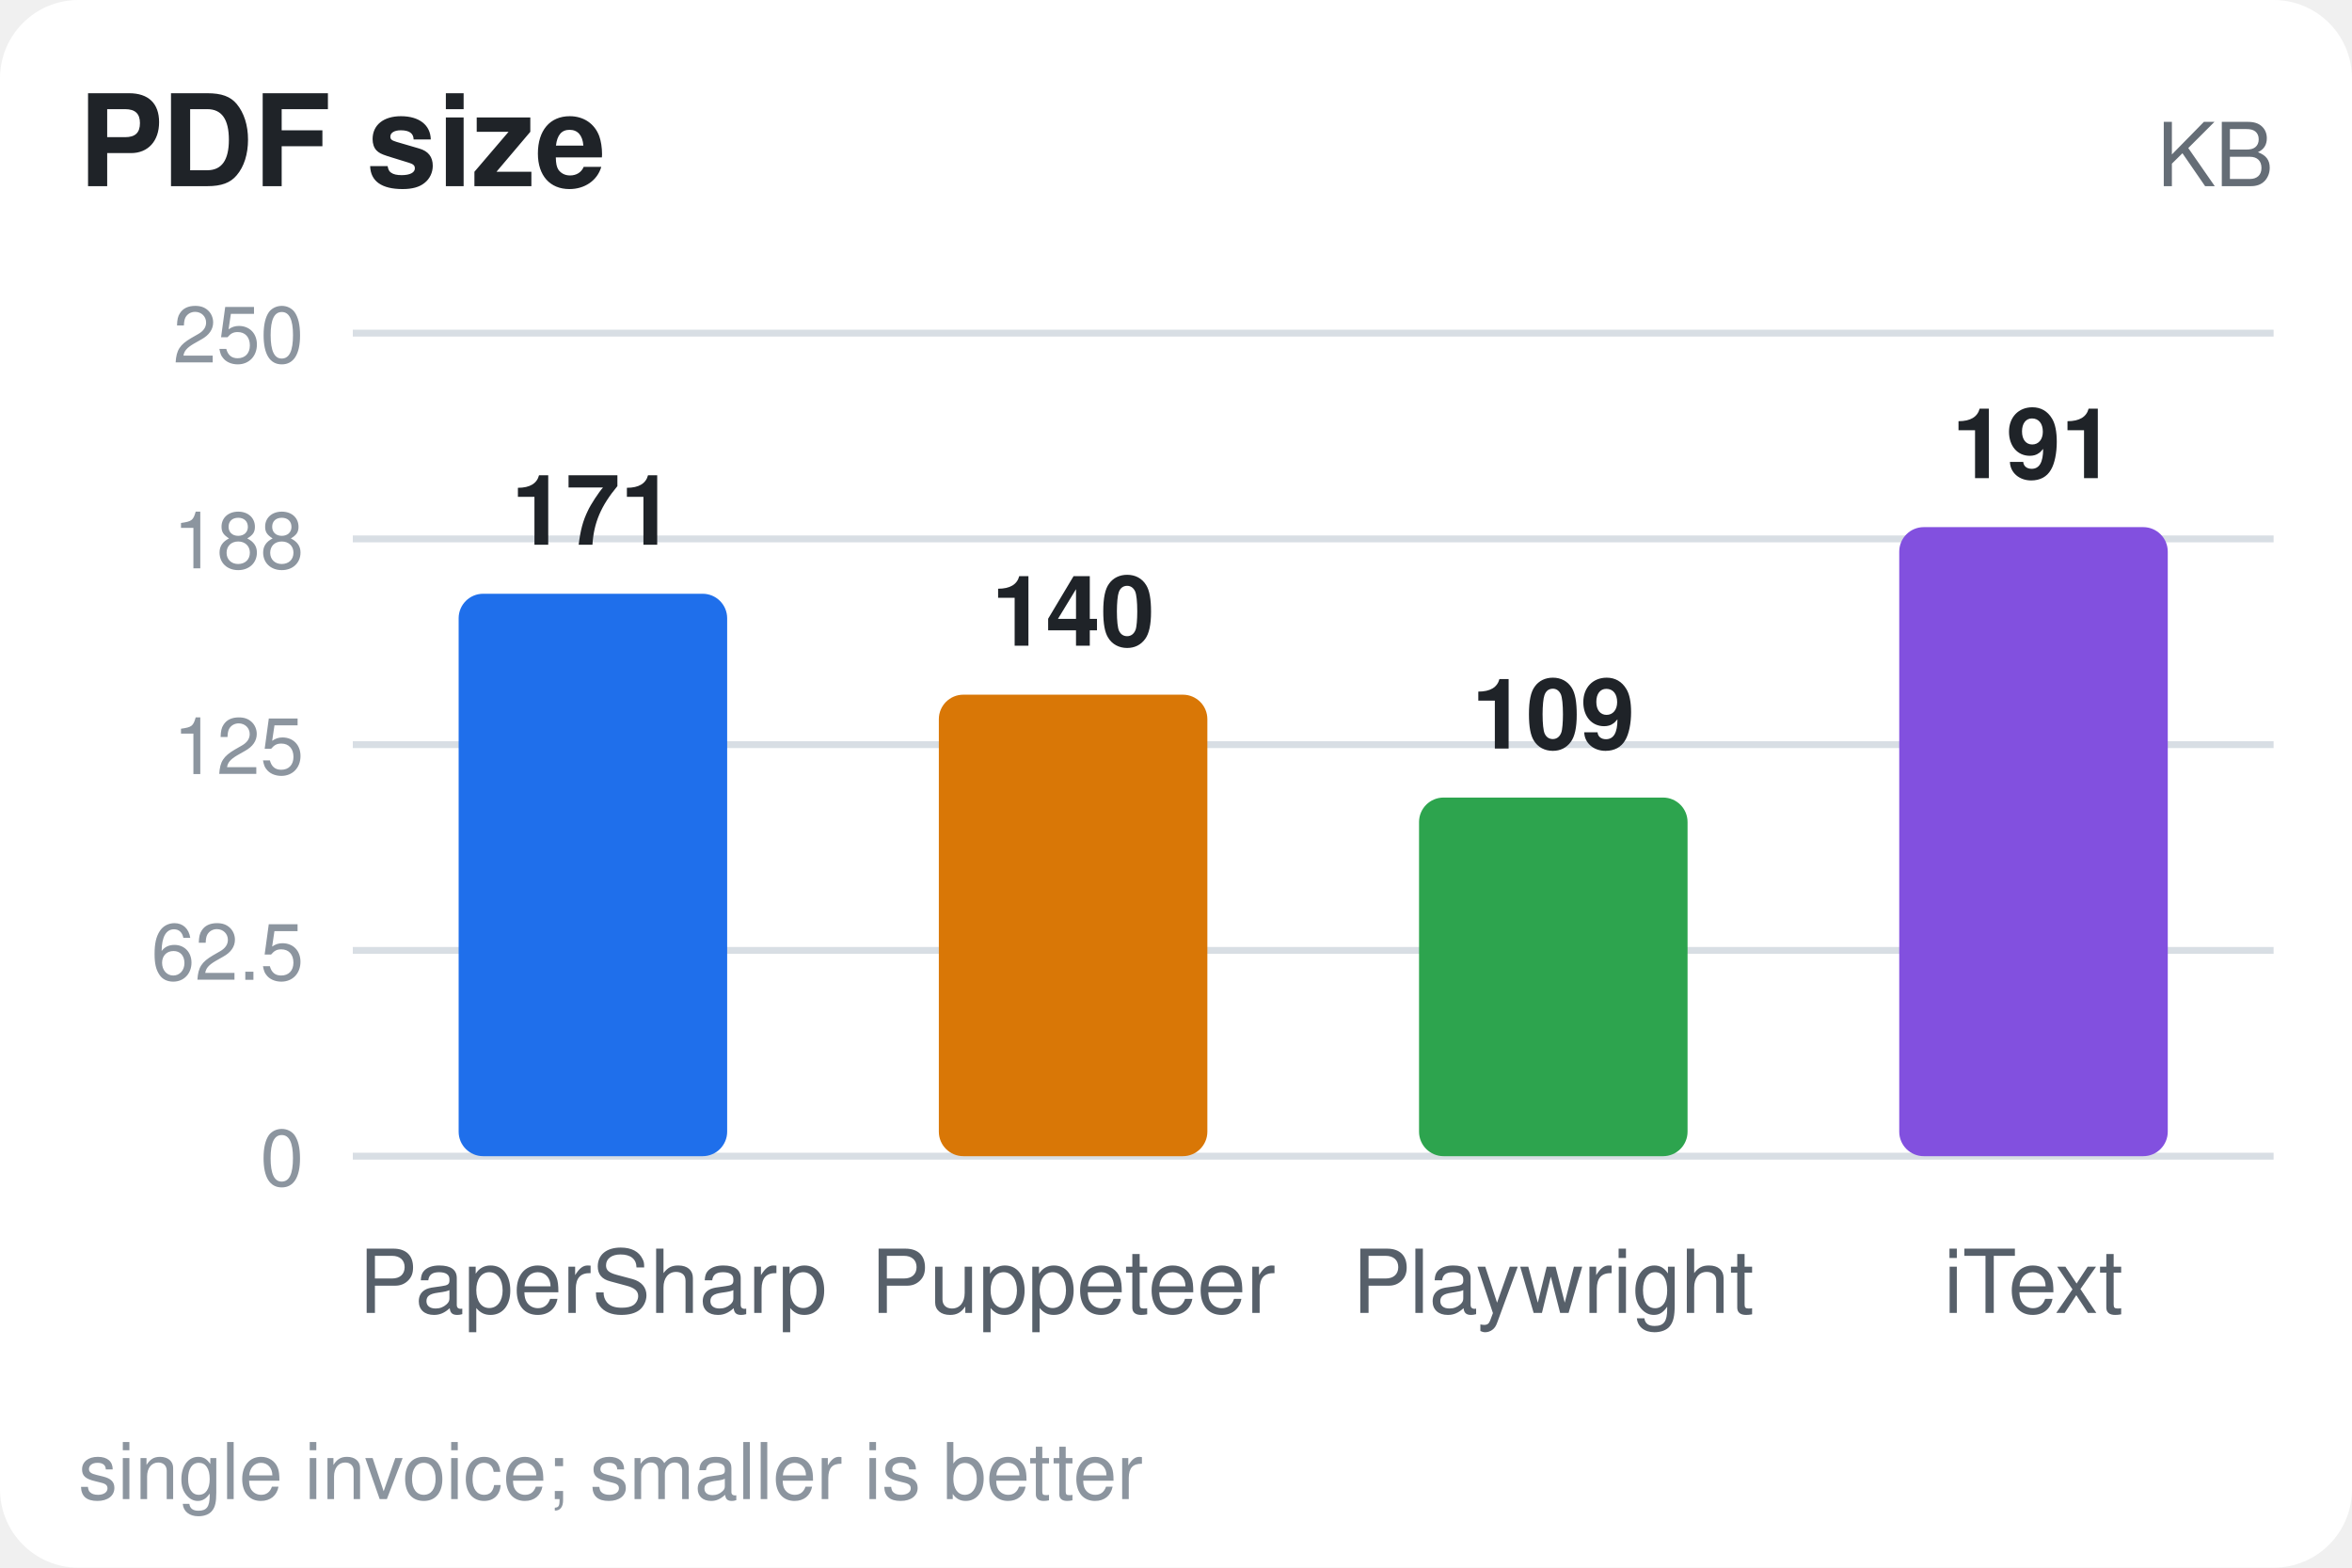
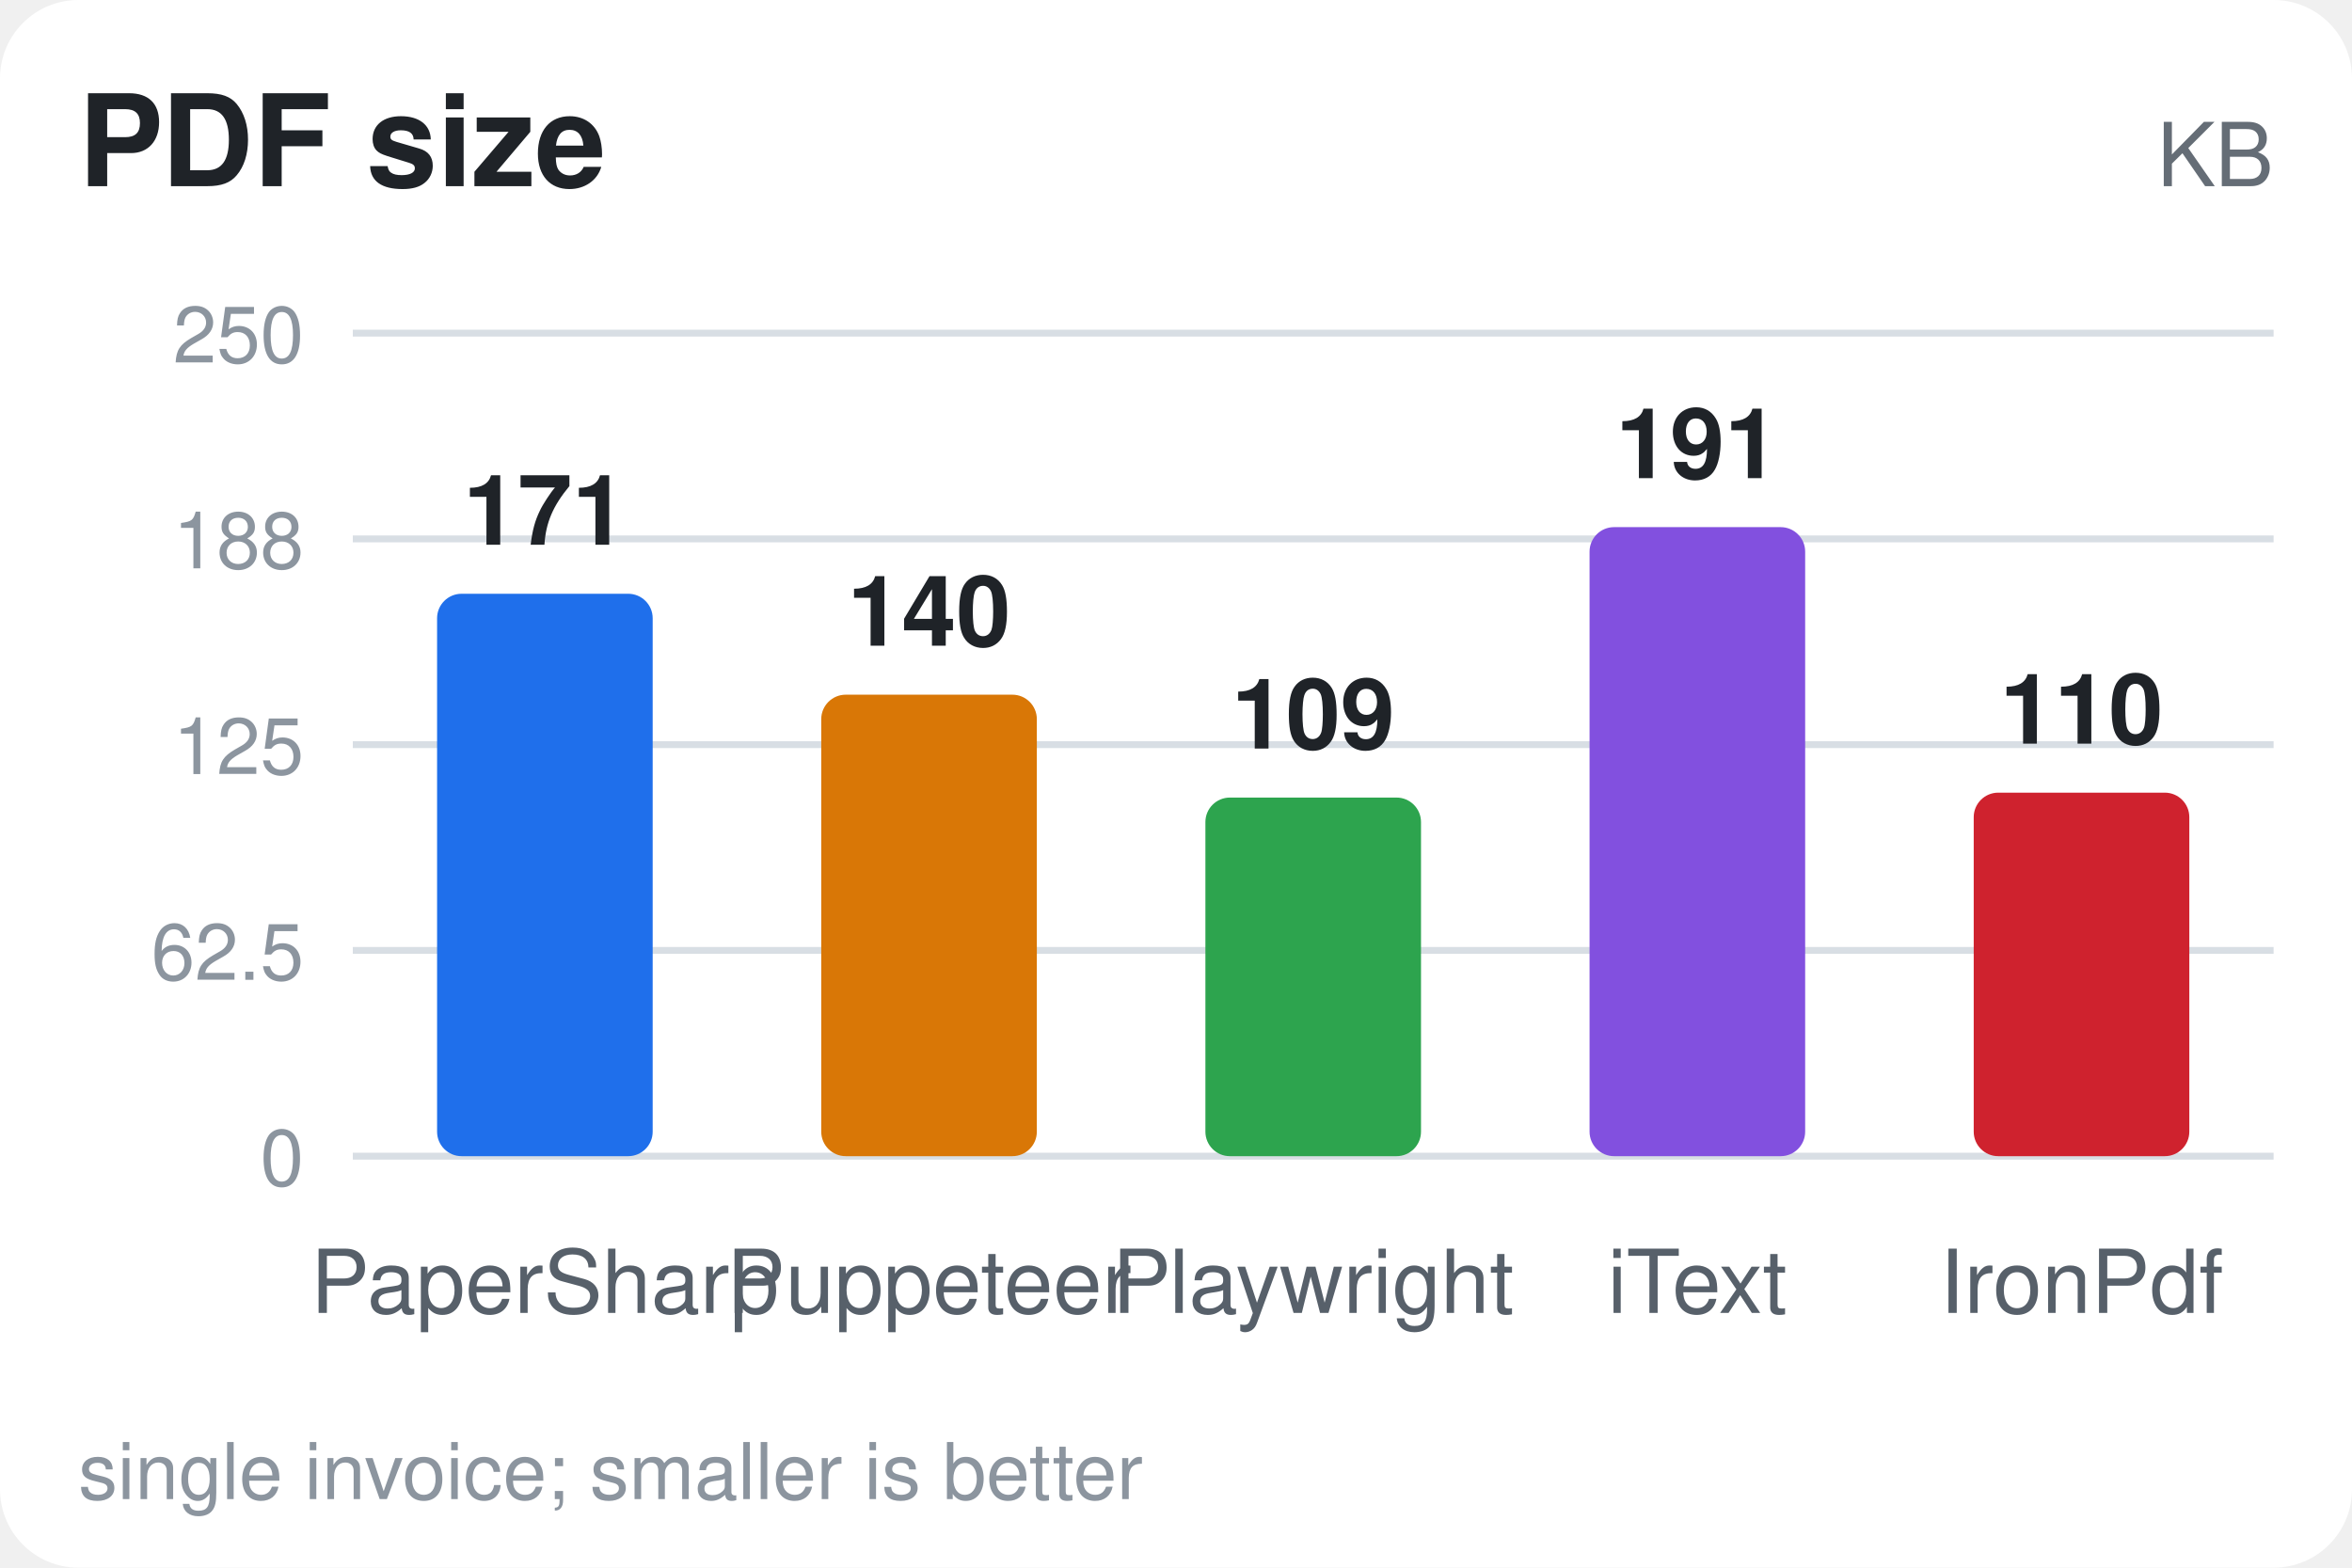
- <svg xmlns="http://www.w3.org/2000/svg" viewBox="0 0 240 160" width="240" height="160" role="img" aria-label="PDF size">
+ <svg xmlns="http://www.w3.org/2000/svg" viewBox="0 0 480 320" width="480" height="320" role="img" aria-label="PDF size">
  <style>
    text { font-family: -apple-system,BlinkMacSystemFont,"Segoe UI",Helvetica,Arial,sans-serif }
    .bg { fill:#ffffff }
    .ttl { fill:#1f2328; font-size:13px; font-weight:600 }
    .unit { fill:#656d76; font-size:9px }
    .grid { stroke:#d8dee4; stroke-width:.7 }
    .axis { fill:#8c959f; font-size:8px }
    .val  { fill:#1f2328; font-size:10px; font-weight:600 }
    .cat  { fill:#57606a; font-size:9px }
    .note { fill:#8c959f; font-size:8px }
    .na   { fill:#8c959f; font-size:9px }
    @media (prefers-color-scheme: dark) {
      .bg { fill:#0d1117 }
      .ttl, .val { fill:#e6edf3 }
      .unit, .cat, .note, .na { fill:#8b949e }
      .axis { fill:#6e7681 }
      .grid { stroke:#30363d }
    }
</style>
-   <rect class="bg" fill="#ffffff" x="0" y="0" width="240" height="160" rx="8" />
-   <text class="ttl" fill="#1f2328" font-size="13" font-weight="600" font-family="Arial,Helvetica,sans-serif" x="8" y="19">PDF size</text>
-   <text class="unit" fill="#656d76" font-size="9" font-family="Arial,Helvetica,sans-serif" x="232" y="19" text-anchor="end">KB</text>
-   <line class="grid" stroke="#d8dee4" stroke-width=".7" x1="36" y1="118.0" x2="232" y2="118.0" />
-   <text class="axis" fill="#8c959f" font-size="8" font-family="Arial,Helvetica,sans-serif" x="31" y="121.0" text-anchor="end">0</text>
-   <line class="grid" stroke="#d8dee4" stroke-width=".7" x1="36" y1="97.0" x2="232" y2="97.0" />
-   <text class="axis" fill="#8c959f" font-size="8" font-family="Arial,Helvetica,sans-serif" x="31" y="100.0" text-anchor="end">62.5</text>
-   <line class="grid" stroke="#d8dee4" stroke-width=".7" x1="36" y1="76.0" x2="232" y2="76.0" />
-   <text class="axis" fill="#8c959f" font-size="8" font-family="Arial,Helvetica,sans-serif" x="31" y="79.0" text-anchor="end">125</text>
-   <line class="grid" stroke="#d8dee4" stroke-width=".7" x1="36" y1="55.0" x2="232" y2="55.0" />
-   <text class="axis" fill="#8c959f" font-size="8" font-family="Arial,Helvetica,sans-serif" x="31" y="58.0" text-anchor="end">188</text>
-   <line class="grid" stroke="#d8dee4" stroke-width=".7" x1="36" y1="34.0" x2="232" y2="34.0" />
-   <text class="axis" fill="#8c959f" font-size="8" font-family="Arial,Helvetica,sans-serif" x="31" y="37.0" text-anchor="end">250</text>
-   <rect x="46.8" y="60.6" width="27.4" height="57.4" rx="2.5" fill="#1f6feb" />
-   <text class="val" fill="#1f2328" font-size="10" font-weight="600" font-family="Arial,Helvetica,sans-serif" x="60.5" y="55.6" text-anchor="middle">171</text>
-   <text class="cat" fill="#57606a" font-size="9" font-family="Arial,Helvetica,sans-serif" x="60.5" y="134" text-anchor="middle">PaperSharp</text>
-   <rect x="95.8" y="70.9" width="27.4" height="47.1" rx="2.5" fill="#d97706" />
-   <text class="val" fill="#1f2328" font-size="10" font-weight="600" font-family="Arial,Helvetica,sans-serif" x="109.5" y="65.9" text-anchor="middle">140</text>
-   <text class="cat" fill="#57606a" font-size="9" font-family="Arial,Helvetica,sans-serif" x="109.5" y="134" text-anchor="middle">Puppeteer</text>
-   <rect x="144.8" y="81.4" width="27.4" height="36.6" rx="2.5" fill="#2da44e" />
-   <text class="val" fill="#1f2328" font-size="10" font-weight="600" font-family="Arial,Helvetica,sans-serif" x="158.5" y="76.4" text-anchor="middle">109</text>
-   <text class="cat" fill="#57606a" font-size="9" font-family="Arial,Helvetica,sans-serif" x="158.5" y="134" text-anchor="middle">Playwright</text>
-   <rect x="193.8" y="53.8" width="27.4" height="64.2" rx="2.5" fill="#8250df" />
-   <text class="val" fill="#1f2328" font-size="10" font-weight="600" font-family="Arial,Helvetica,sans-serif" x="207.5" y="48.8" text-anchor="middle">191</text>
-   <text class="cat" fill="#57606a" font-size="9" font-family="Arial,Helvetica,sans-serif" x="207.5" y="134" text-anchor="middle">iText</text>
-   <text class="note" fill="#8c959f" font-size="8" font-family="Arial,Helvetica,sans-serif" x="8" y="153">single invoice; smaller is better</text>
+   <rect class="bg" fill="#ffffff" x="0" y="0" width="480" height="320" rx="16" />
+   <g transform="scale(2)">
+     <text class="ttl" fill="#1f2328" font-size="13" font-weight="600" font-family="Arial,Helvetica,sans-serif" x="8" y="19">PDF size</text>
+     <text class="unit" fill="#656d76" font-size="9" font-family="Arial,Helvetica,sans-serif" x="232" y="19" text-anchor="end">KB</text>
+     <line class="grid" stroke="#d8dee4" stroke-width=".7" x1="36" y1="118.0" x2="232" y2="118.0" />
+     <text class="axis" fill="#8c959f" font-size="8" font-family="Arial,Helvetica,sans-serif" x="31" y="121.0" text-anchor="end">0</text>
+     <line class="grid" stroke="#d8dee4" stroke-width=".7" x1="36" y1="97.0" x2="232" y2="97.0" />
+     <text class="axis" fill="#8c959f" font-size="8" font-family="Arial,Helvetica,sans-serif" x="31" y="100.0" text-anchor="end">62.5</text>
+     <line class="grid" stroke="#d8dee4" stroke-width=".7" x1="36" y1="76.0" x2="232" y2="76.0" />
+     <text class="axis" fill="#8c959f" font-size="8" font-family="Arial,Helvetica,sans-serif" x="31" y="79.0" text-anchor="end">125</text>
+     <line class="grid" stroke="#d8dee4" stroke-width=".7" x1="36" y1="55.0" x2="232" y2="55.0" />
+     <text class="axis" fill="#8c959f" font-size="8" font-family="Arial,Helvetica,sans-serif" x="31" y="58.0" text-anchor="end">188</text>
+     <line class="grid" stroke="#d8dee4" stroke-width=".7" x1="36" y1="34.0" x2="232" y2="34.0" />
+     <text class="axis" fill="#8c959f" font-size="8" font-family="Arial,Helvetica,sans-serif" x="31" y="37.0" text-anchor="end">250</text>
+     <rect x="44.6" y="60.6" width="22.0" height="57.4" rx="2.5" fill="#1f6feb" />
+     <text class="val" fill="#1f2328" font-size="10" font-weight="600" font-family="Arial,Helvetica,sans-serif" x="55.6" y="55.6" text-anchor="middle">171</text>
+     <text class="cat" fill="#57606a" font-size="9" font-family="Arial,Helvetica,sans-serif" x="55.6" y="134" text-anchor="middle">PaperSharp</text>
+     <rect x="83.8" y="70.9" width="22.0" height="47.1" rx="2.5" fill="#d97706" />
+     <text class="val" fill="#1f2328" font-size="10" font-weight="600" font-family="Arial,Helvetica,sans-serif" x="94.8" y="65.9" text-anchor="middle">140</text>
+     <text class="cat" fill="#57606a" font-size="9" font-family="Arial,Helvetica,sans-serif" x="94.8" y="134" text-anchor="middle">Puppeteer</text>
+     <rect x="123.0" y="81.4" width="22.0" height="36.6" rx="2.5" fill="#2da44e" />
+     <text class="val" fill="#1f2328" font-size="10" font-weight="600" font-family="Arial,Helvetica,sans-serif" x="134.0" y="76.4" text-anchor="middle">109</text>
+     <text class="cat" fill="#57606a" font-size="9" font-family="Arial,Helvetica,sans-serif" x="134.0" y="134" text-anchor="middle">Playwright</text>
+     <rect x="162.2" y="53.8" width="22.0" height="64.2" rx="2.5" fill="#8250df" />
+     <text class="val" fill="#1f2328" font-size="10" font-weight="600" font-family="Arial,Helvetica,sans-serif" x="173.2" y="48.8" text-anchor="middle">191</text>
+     <text class="cat" fill="#57606a" font-size="9" font-family="Arial,Helvetica,sans-serif" x="173.2" y="134" text-anchor="middle">iText</text>
+     <rect x="201.4" y="80.9" width="22.0" height="37.1" rx="2.5" fill="#cf222e" />
+     <text class="val" fill="#1f2328" font-size="10" font-weight="600" font-family="Arial,Helvetica,sans-serif" x="212.4" y="75.9" text-anchor="middle">110</text>
+     <text class="cat" fill="#57606a" font-size="9" font-family="Arial,Helvetica,sans-serif" x="212.4" y="134" text-anchor="middle">IronPdf</text>
+     <text class="note" fill="#8c959f" font-size="8" font-family="Arial,Helvetica,sans-serif" x="8" y="153">single invoice; smaller is better</text>
+   </g>
</svg>
